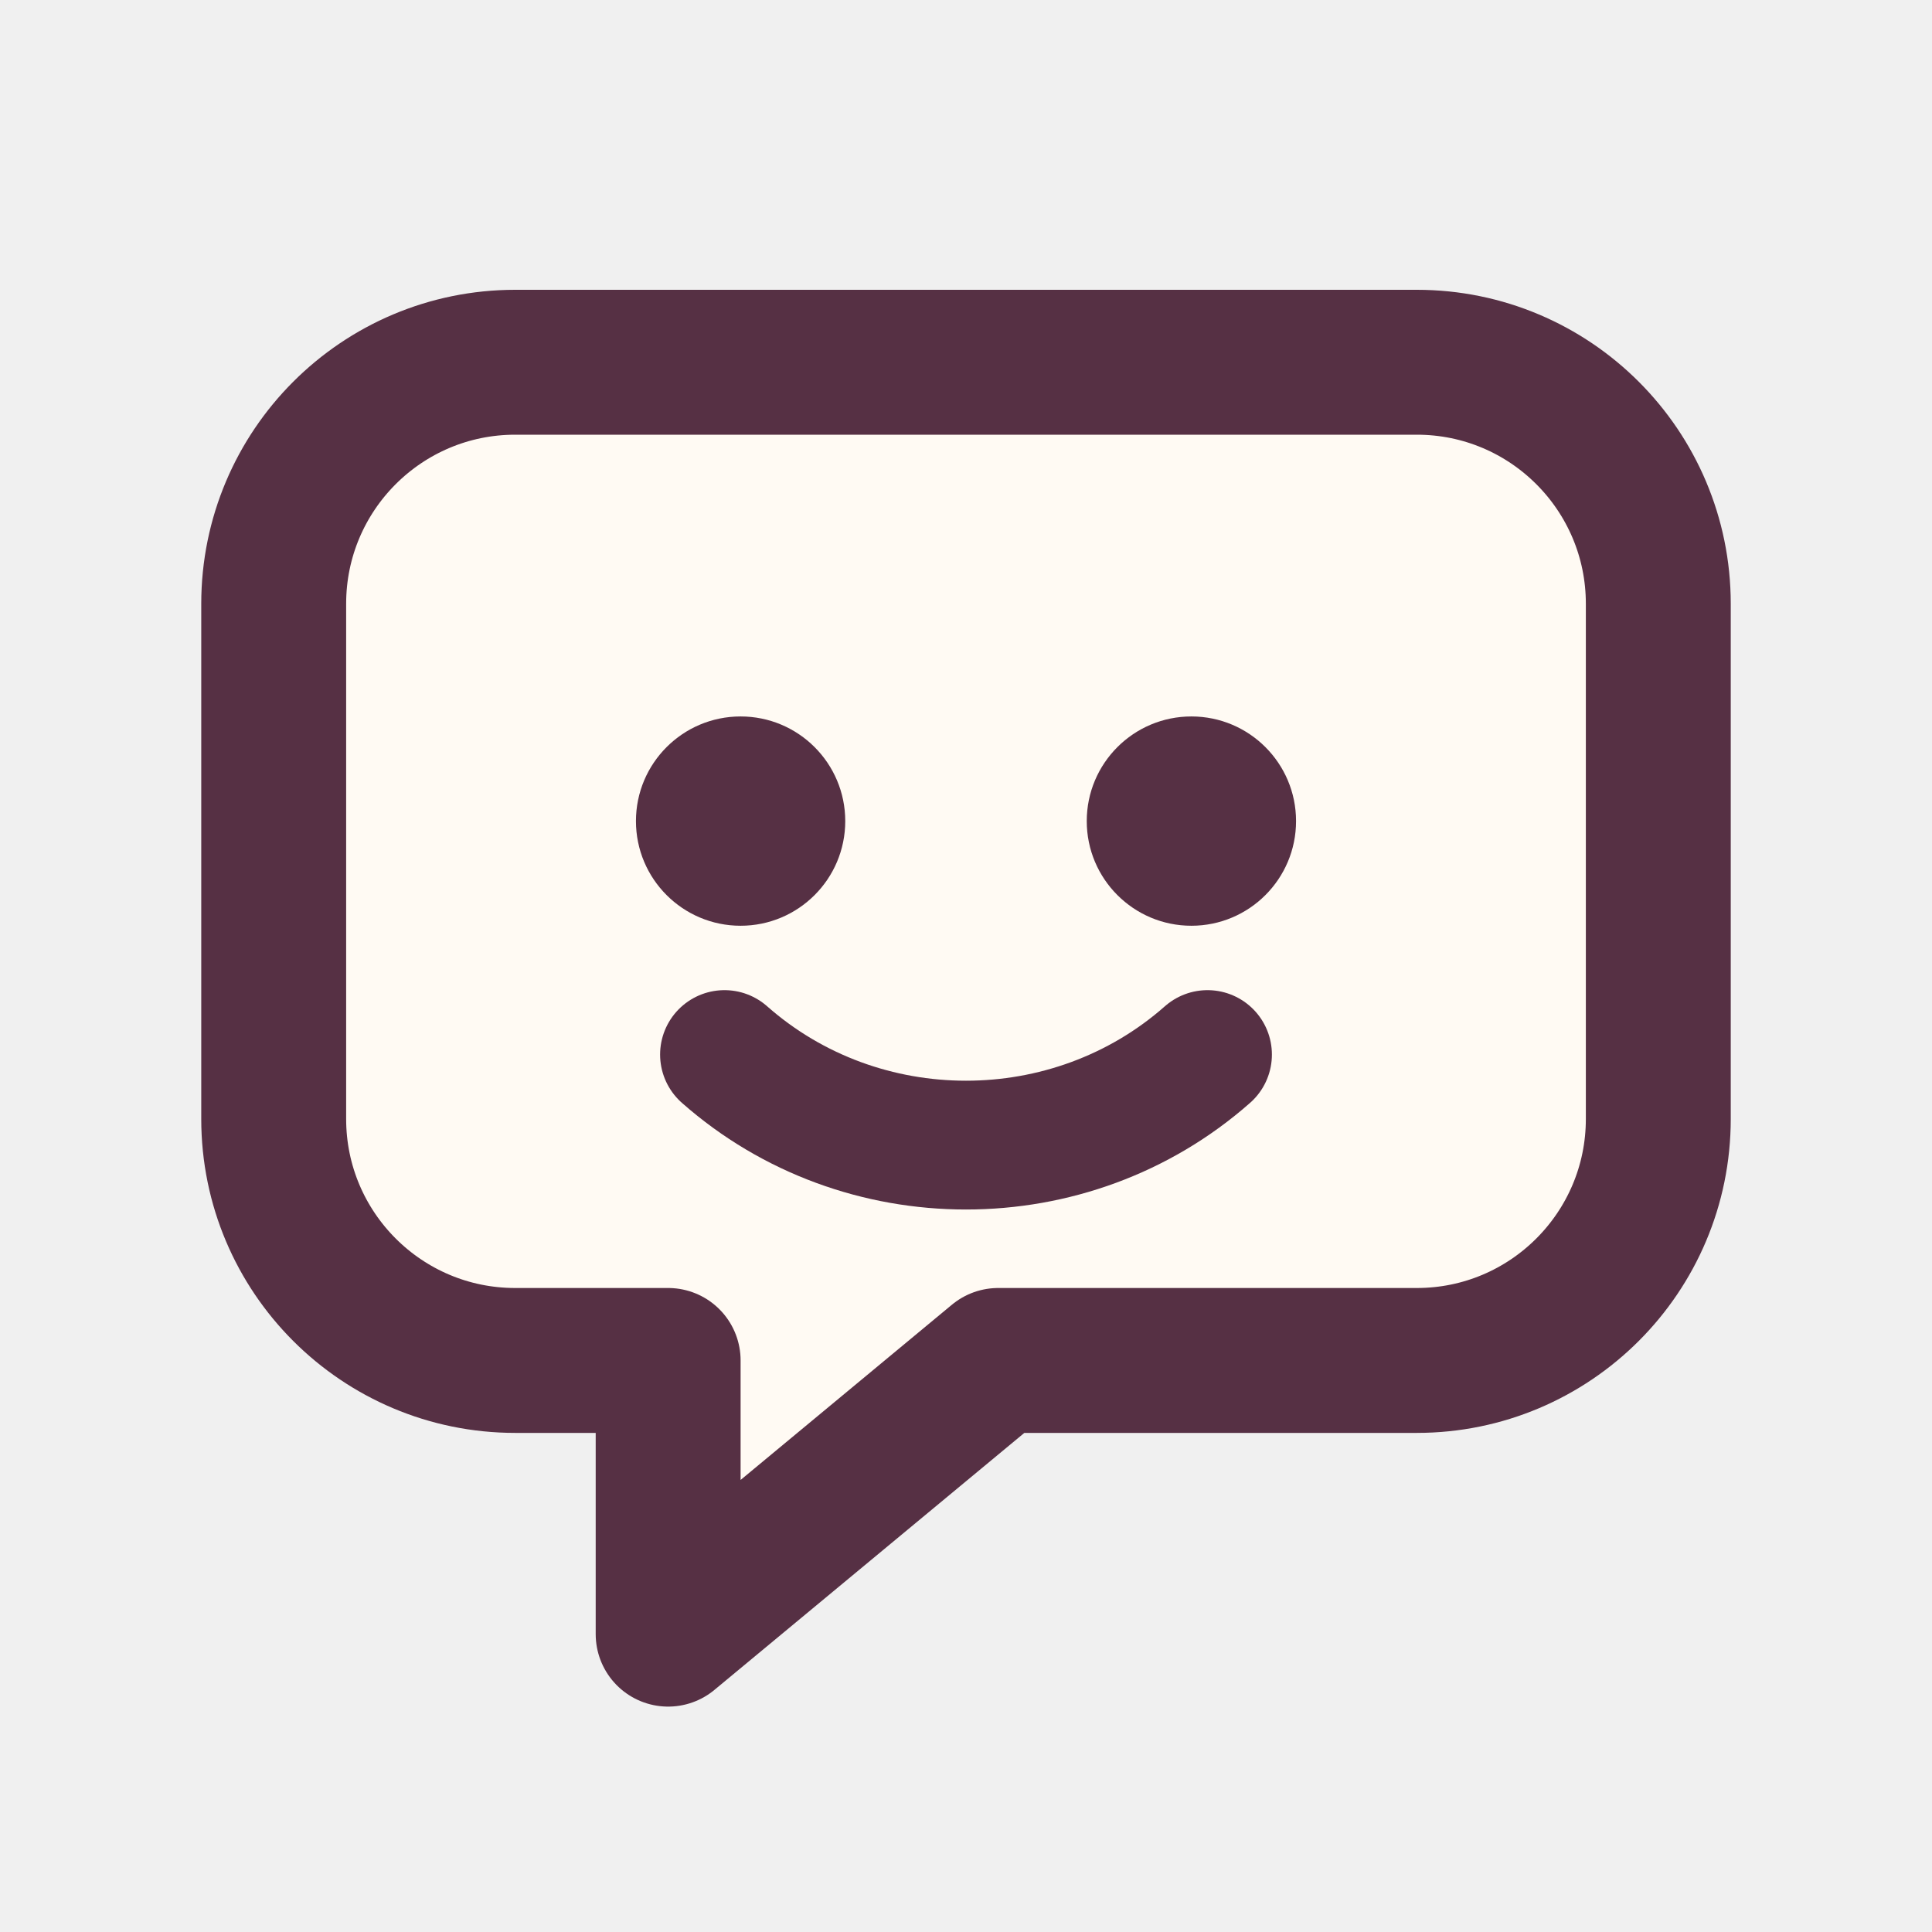
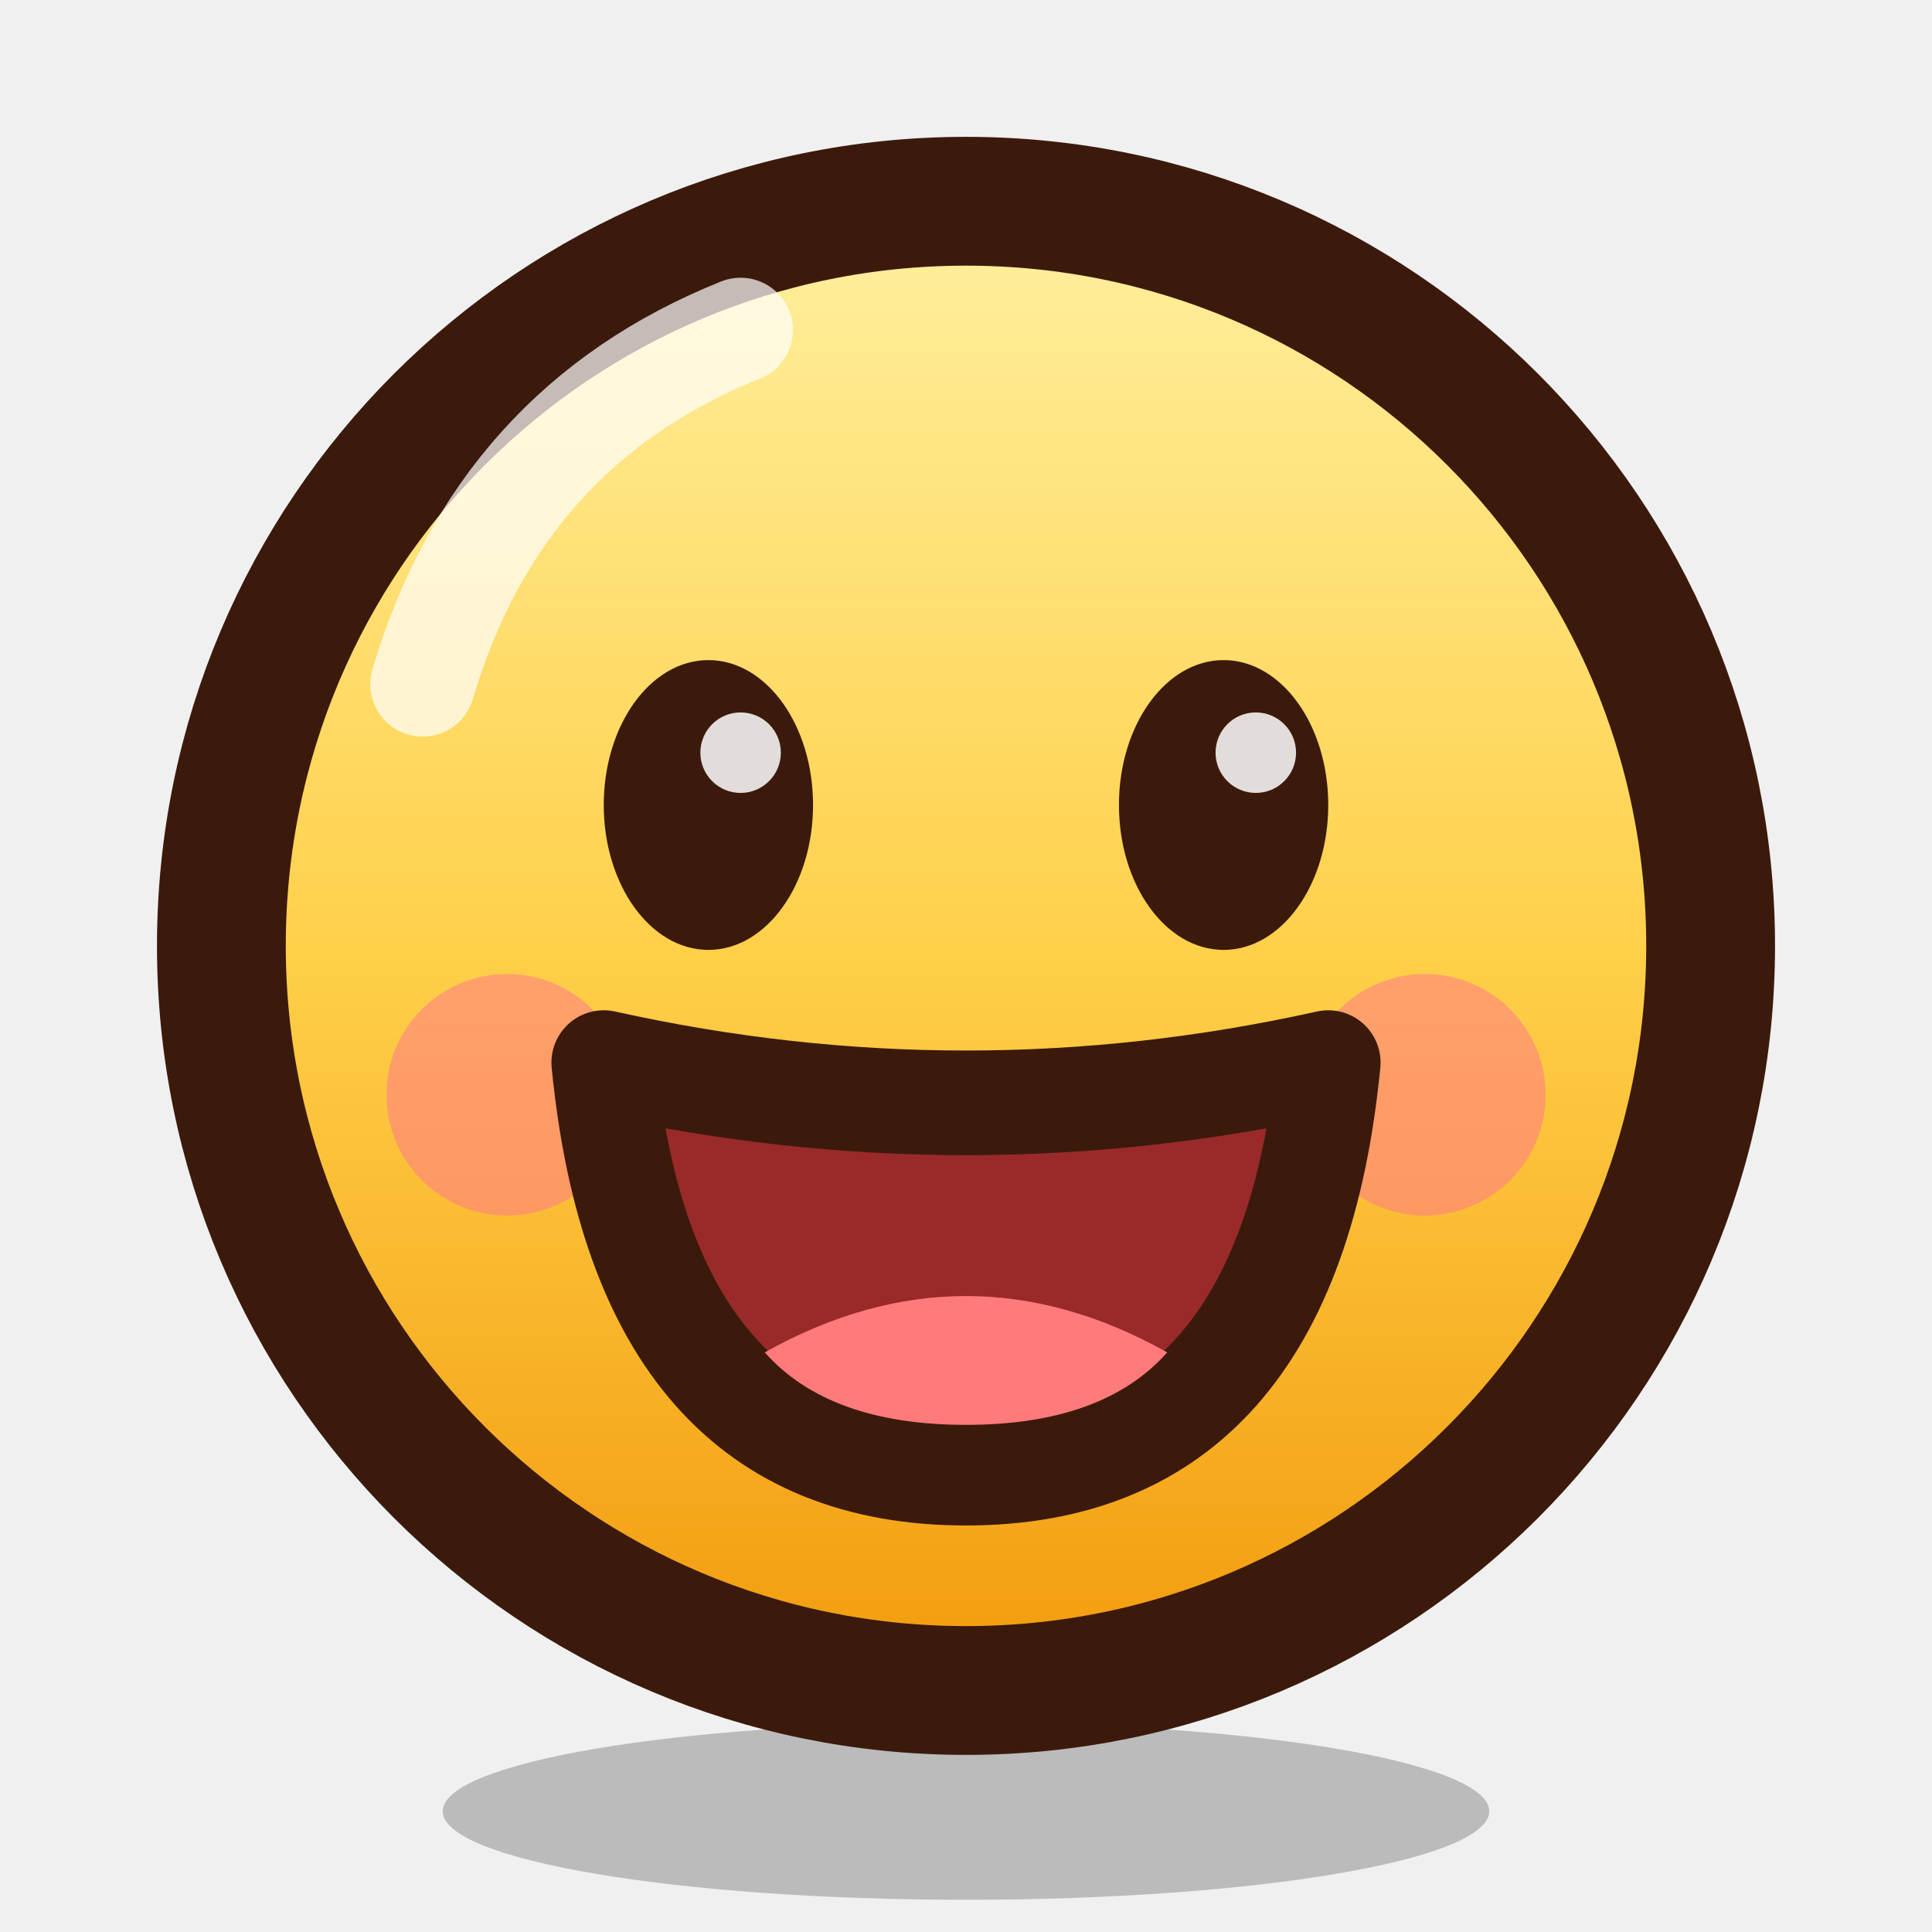
- <svg xmlns="http://www.w3.org/2000/svg" width="192" height="192" viewBox="0 0 24 24">
-   <path d="M6.4 4.5h11.2a3 3 0 0 1 3 3v6.4a3 3 0 0 1-3 3h-5.2l-4.1 3.4v-3.4H6.4a3 3 0 0 1-3-3V7.5a3 3 0 0 1 3-3z" fill="#fffaf3" stroke="#563044" stroke-width="1.8" stroke-linejoin="round" />
-   <g fill="#563044">
-     <circle cx="9.2" cy="10.2" r="1.3" />
-     <circle cx="14.8" cy="10.2" r="1.3" />
-   </g>
-   <path d="M9 13.1c1.7 1.5 4.3 1.5 6 0" fill="none" stroke="#563044" stroke-width="1.6" stroke-linecap="round" />
+ <svg xmlns="http://www.w3.org/2000/svg" width="192" height="192" viewBox="0 0 48 48">
+   <defs>
+     <linearGradient id="g_gold" x1="0" y1="0" x2="0" y2="1">
+       <stop offset="0" stop-color="#fff0a0" />
+       <stop offset="0.5" stop-color="#ffd04a" />
+       <stop offset="1" stop-color="#f29a0c" />
+     </linearGradient>
+   </defs>
+   <ellipse cx="24" cy="45" rx="13" ry="2.2" fill="#000" fill-opacity="0.22" />
+   <circle cx="24" cy="23.5" r="18.5" fill="url(#g_gold)" stroke="#3b1a0c" stroke-width="3.2" stroke-linejoin="round" stroke-linecap="round" />
+   <ellipse cx="17.6" cy="20" rx="2.6" ry="3.6" fill="#3b1a0c" />
+   <ellipse cx="30.4" cy="20" rx="2.6" ry="3.6" fill="#3b1a0c" />
+   <circle cx="18.4" cy="18.7" r="1.0" fill="#fff" fill-opacity="0.85" />
+   <circle cx="31.2" cy="18.7" r="1.0" fill="#fff" fill-opacity="0.85" />
+   <circle cx="12.6" cy="27.2" r="3" fill="#ff7a8a" fill-opacity=".55" />
+   <circle cx="35.4" cy="27.2" r="3" fill="#ff7a8a" fill-opacity=".55" />
+   <path d="M15 26.4 Q24 28.4 33 26.4 Q32 36.6 24 36.6 Q16 36.6 15 26.4 Z" fill="#9a2a2a" stroke="#3b1a0c" stroke-width="2.6" stroke-linejoin="round" stroke-linecap="round" />
+   <path d="M19 33.6 Q24 30.8 29 33.6 Q27.4 35.4 24 35.4 Q20.6 35.4 19 33.6 Z" fill="#ff7a7a" />
+   <path d="M10.5 17 Q12.4 10.6 18.4 8.2" fill="none" stroke="#fff" stroke-opacity="0.7" stroke-width="2.6" stroke-linecap="round" />
</svg>
